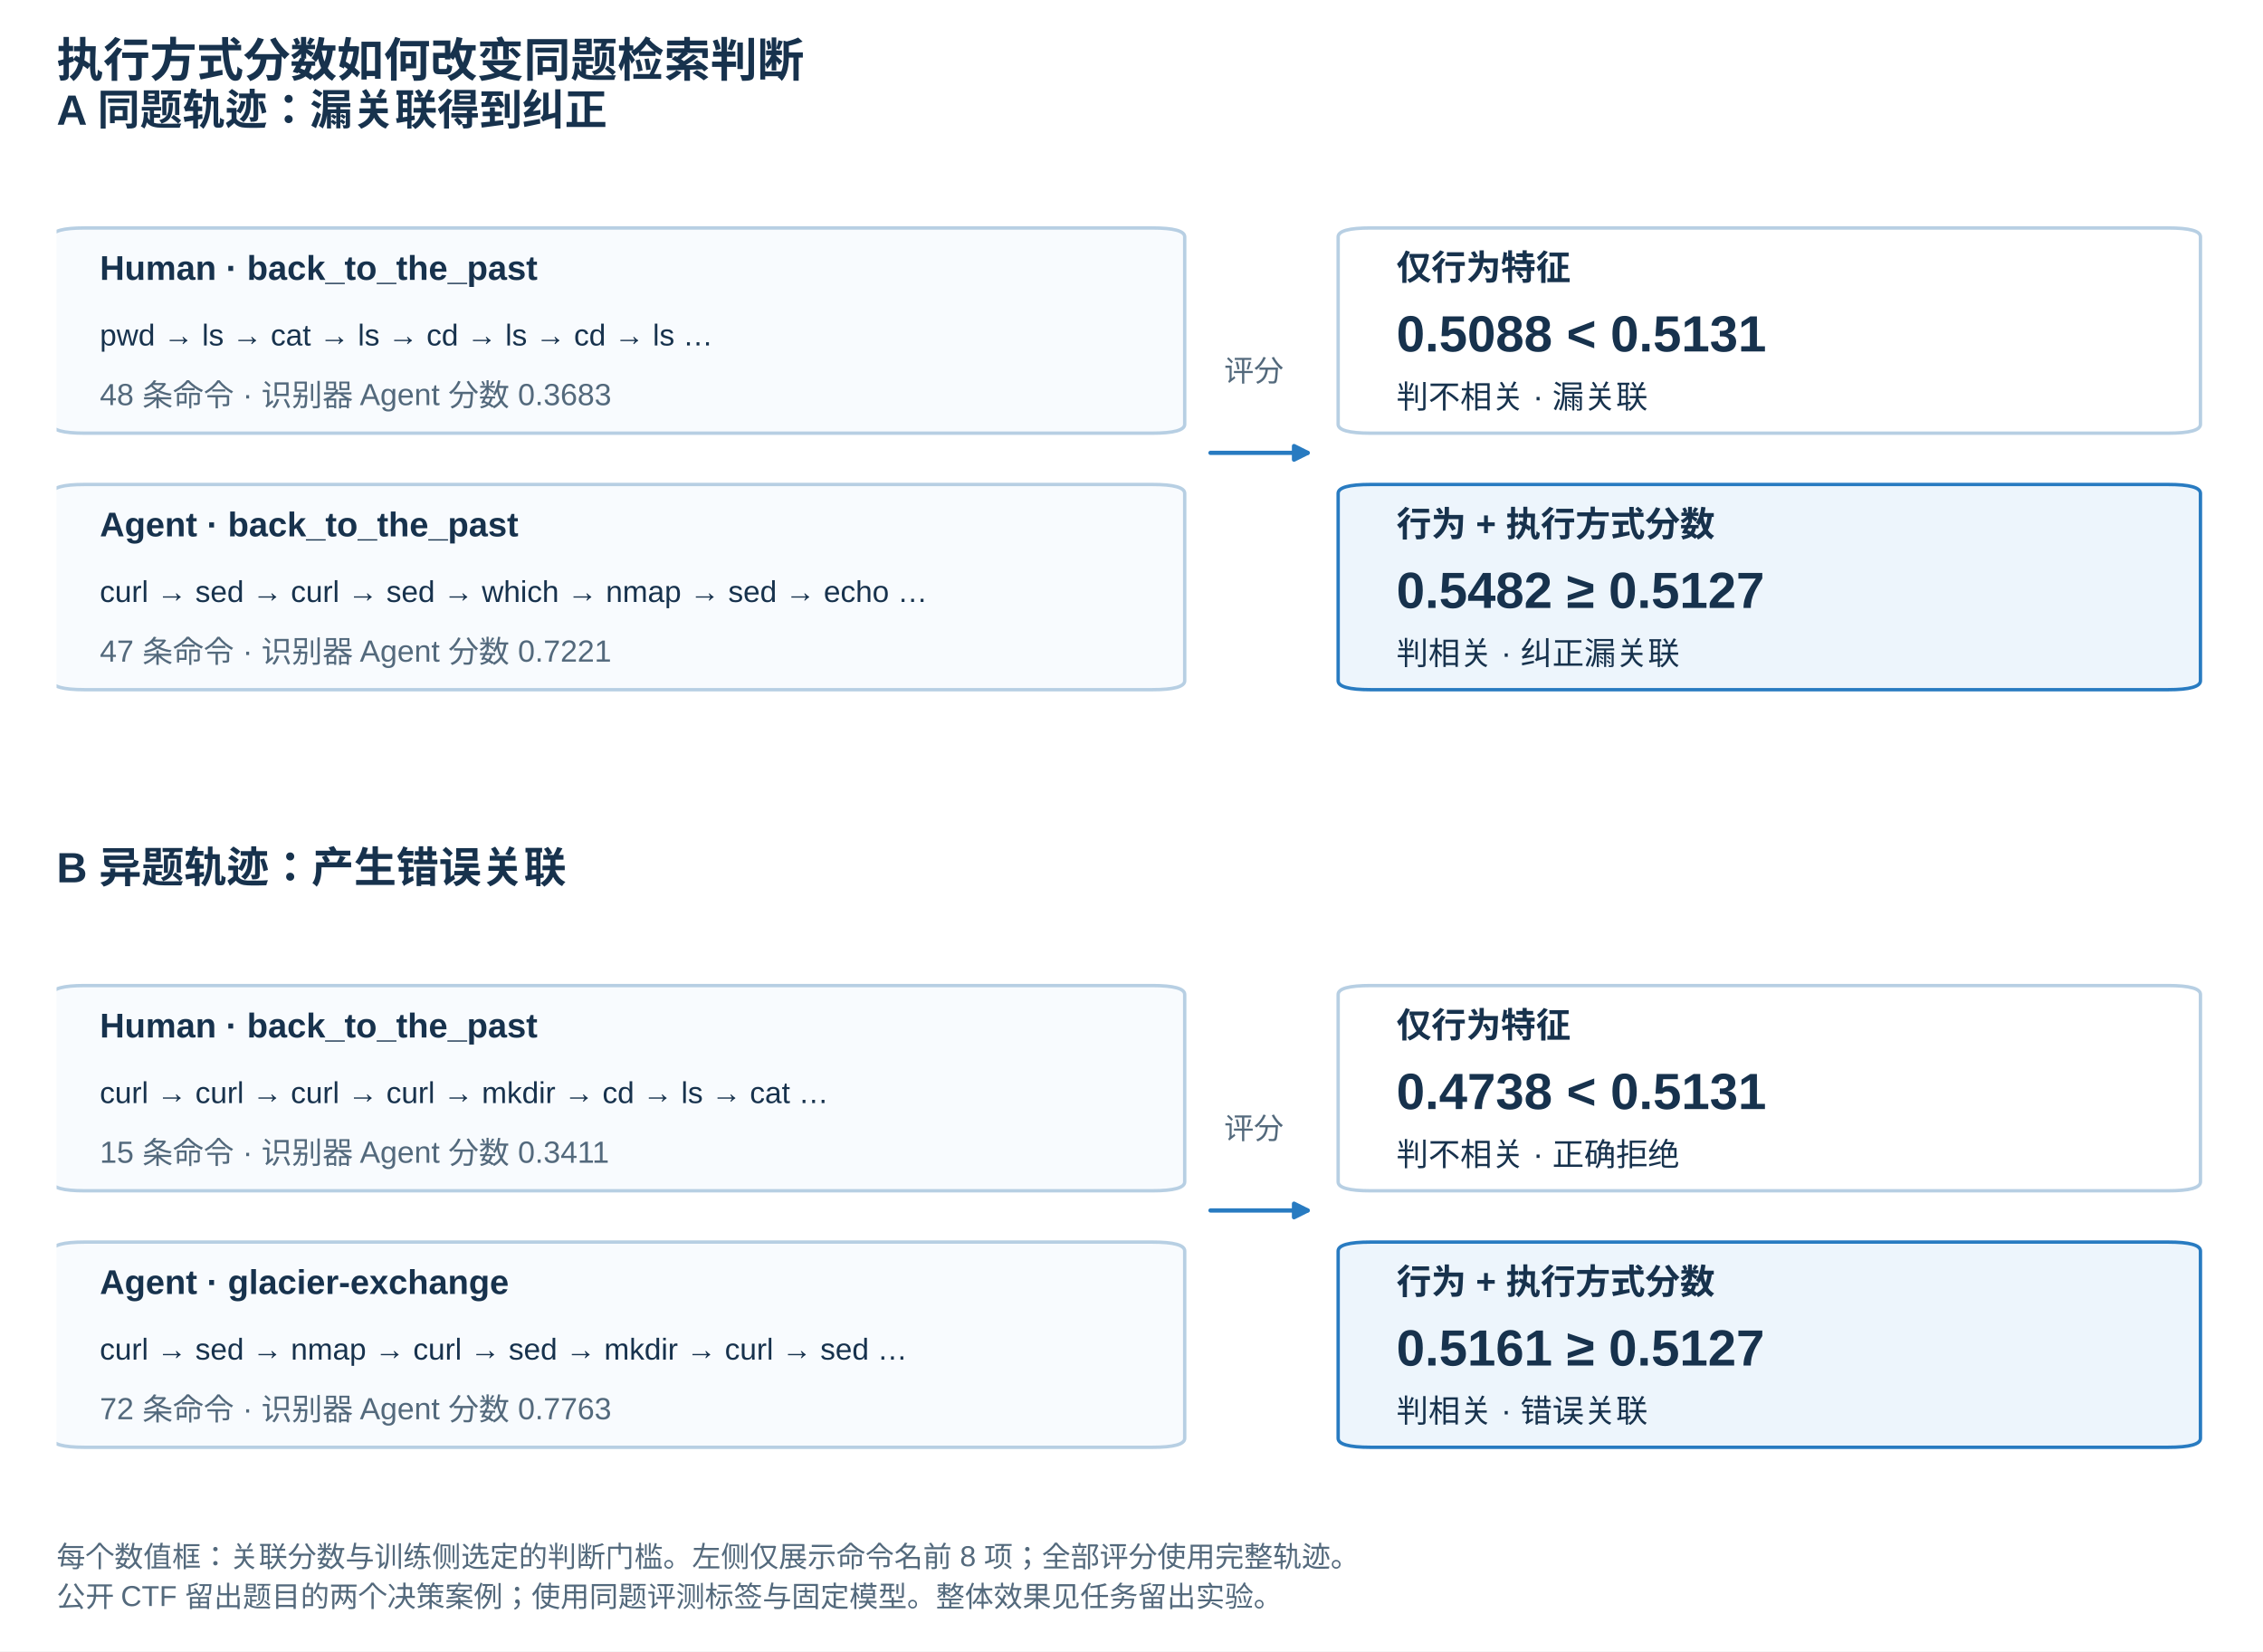
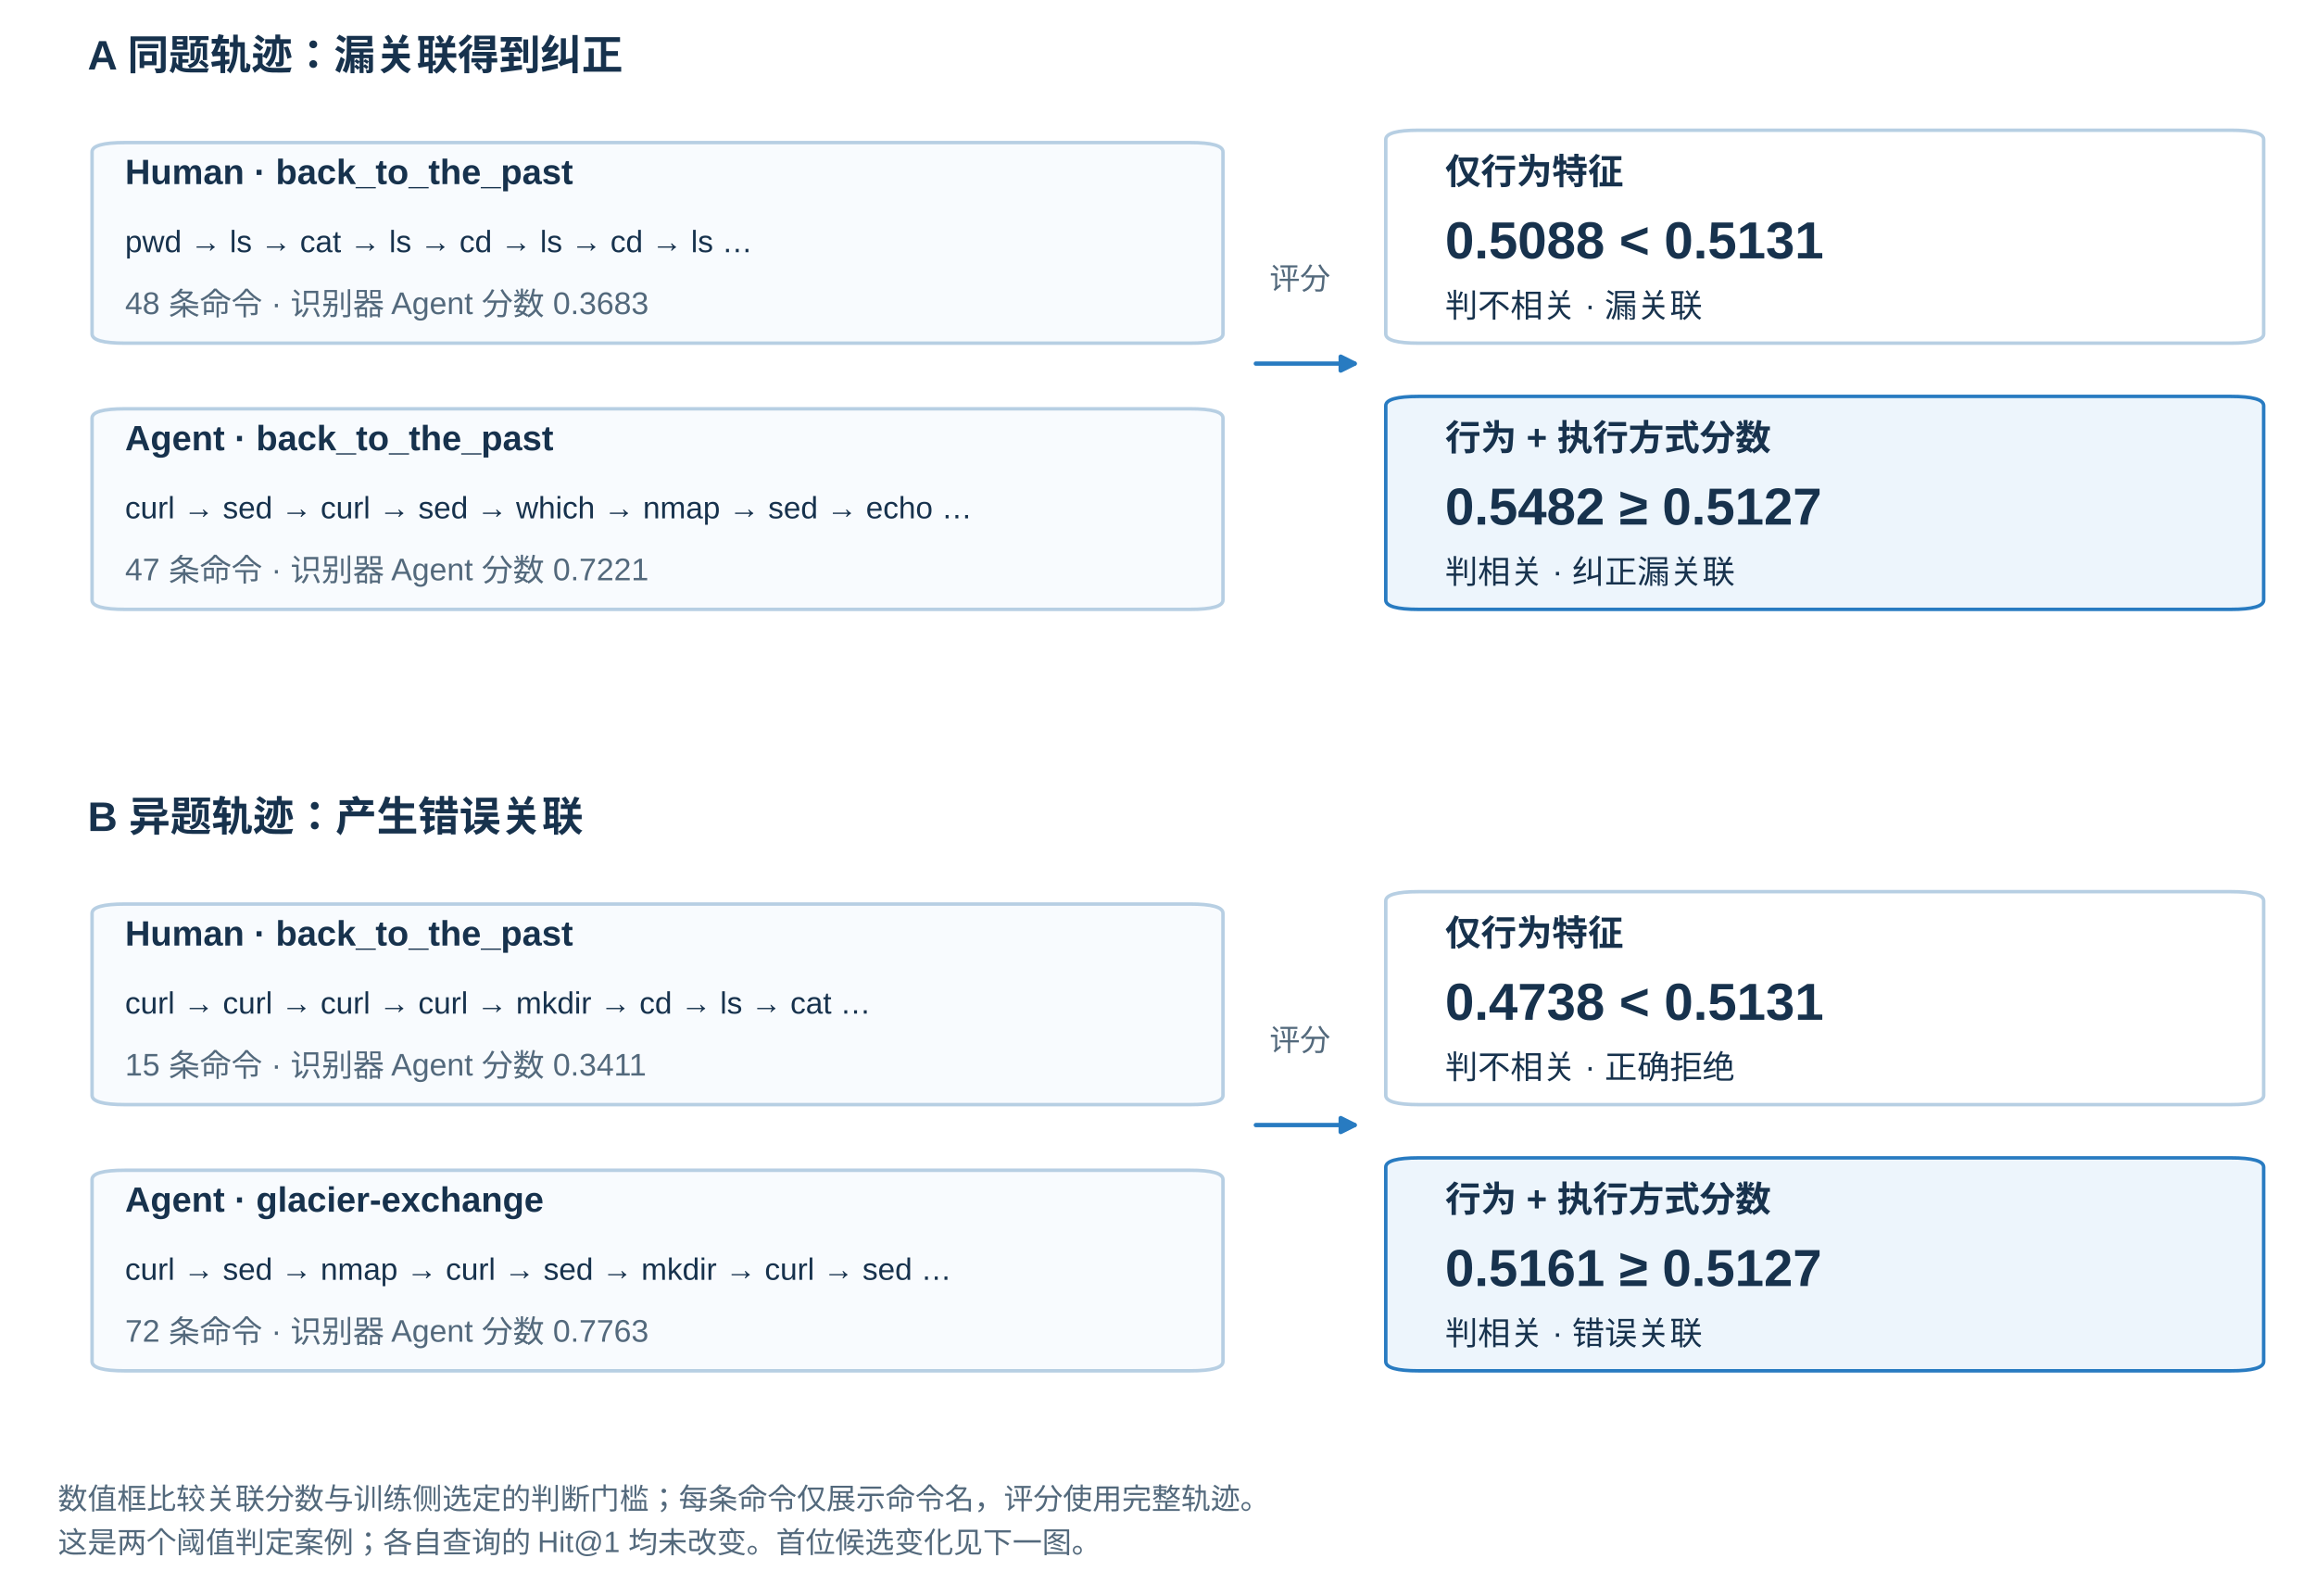
- <svg xmlns="http://www.w3.org/2000/svg" width="532.8pt" height="388.8pt" viewBox="0 0 532.8 388.8" version="1.1">
+ <svg xmlns="http://www.w3.org/2000/svg" width="532.8pt" height="367.2pt" viewBox="0 0 532.8 367.2" version="1.1">
  <defs>
    <style type="text/css">*{stroke-linejoin: round; stroke-linecap: butt}</style>
  </defs>
  <g id="figure_1">
    <g id="patch_1">
-       <path d="M 0 388.8  L 532.8 388.8  L 532.8 0  L 0 0  z " style="fill: #ffffff" />
+       <path d="M 0 367.2 L 532.8 367.2 L 532.8 0 L 0 0 z " style="fill: #ffffff" />
    </g>
    <g id="axes_1">
      <g id="patch_2">
-         <path d="M 19.935 101.985  L 271.294 101.985  Q 278.926 101.985 278.926 99.879  L 278.926 55.778  Q 278.926 53.672 271.294 53.672  L 19.935 53.672  Q 12.302 53.672 12.302 55.778  L 12.302 99.879  Q 12.302 101.985 19.935 101.985  z " clip-path="url(#p498aa8801e)" style="fill: #f8fbfe; stroke: #b7cfe3; stroke-width: 0.8; stroke-linejoin: miter" />
+         <path d="M 28.771 78.957 L 273.753 78.957 Q 281.345 78.957 281.345 76.821 L 281.345 34.945 Q 281.345 32.808 273.753 32.808 L 28.771 32.808 Q 21.179 32.808 21.179 34.945 L 21.179 76.821 Q 21.179 78.957 28.771 78.957 z " clip-path="url(#p3a659856b8)" style="fill: #f8fbfe; stroke: #b7cfe3; stroke-width: 0.8; stroke-linejoin: miter" />
      </g>
      <g id="patch_3">
-         <path d="M 19.935 162.378  L 271.294 162.378  Q 278.926 162.378 278.926 160.271  L 278.926 116.171  Q 278.926 114.064 271.294 114.064  L 19.935 114.064  Q 12.302 114.064 12.302 116.171  L 12.302 160.271  Q 12.302 162.378 19.935 162.378  z " clip-path="url(#p498aa8801e)" style="fill: #f8fbfe; stroke: #b7cfe3; stroke-width: 0.8; stroke-linejoin: miter" />
+         <path d="M 28.771 140.204 L 273.753 140.204 Q 281.345 140.204 281.345 138.067 L 281.345 96.192 Q 281.345 94.055 273.753 94.055 L 28.771 94.055 Q 21.179 94.055 21.179 96.192 L 21.179 138.067 Q 21.179 140.204 28.771 140.204 z " clip-path="url(#p3a659856b8)" style="fill: #f8fbfe; stroke: #b7cfe3; stroke-width: 0.8; stroke-linejoin: miter" />
      </g>
      <g id="patch_4">
-         <path d="M 322.685 101.985  L 510.441 101.985  Q 518.073 101.985 518.073 99.879  L 518.073 55.778  Q 518.073 53.672 510.441 53.672  L 322.685 53.672  Q 315.053 53.672 315.053 55.778  L 315.053 99.879  Q 315.053 101.985 322.685 101.985  z " clip-path="url(#p498aa8801e)" style="fill: #ffffff; stroke: #b7cfe3; stroke-width: 0.8; stroke-linejoin: miter" />
+         <path d="M 326.393 78.957 L 513.166 78.957 Q 520.759 78.957 520.759 76.821 L 520.759 32.096 Q 520.759 29.96 513.166 29.96 L 326.393 29.96 Q 318.801 29.96 318.801 32.096 L 318.801 76.821 Q 318.801 78.957 326.393 78.957 z " clip-path="url(#p3a659856b8)" style="fill: #ffffff; stroke: #b7cfe3; stroke-width: 0.8; stroke-linejoin: miter" />
      </g>
      <g id="patch_5">
-         <path d="M 322.685 162.378  L 510.441 162.378  Q 518.073 162.378 518.073 160.271  L 518.073 116.171  Q 518.073 114.064 510.441 114.064  L 322.685 114.064  Q 315.053 114.064 315.053 116.171  L 315.053 160.271  Q 315.053 162.378 322.685 162.378  z " clip-path="url(#p498aa8801e)" style="fill: #edf5fc; stroke: #287bc1; stroke-width: 0.8; stroke-linejoin: miter" />
+         <path d="M 326.393 140.204 L 513.166 140.204 Q 520.759 140.204 520.759 138.067 L 520.759 93.343 Q 520.759 91.206 513.166 91.206 L 326.393 91.206 Q 318.801 91.206 318.801 93.343 L 318.801 138.067 Q 318.801 140.204 326.393 140.204 z " clip-path="url(#p3a659856b8)" style="fill: #edf5fc; stroke: #287bc1; stroke-width: 0.8; stroke-linejoin: miter" />
      </g>
      <g id="text_1">
-         <text style="font-weight: 700; font-size: 10px; font-family: 'Arial', 'DejaVu Sans', sans-serif; text-anchor: start; fill: #17324d" x="13.32" y="29.374" transform="rotate(-0 13.32 29.3741)">A  同题轨迹：漏关联得到纠正</text>
+         <text style="font-weight: 700; font-size: 9.5px; font-family: 'Arial', 'DejaVu Sans', sans-serif; text-anchor: start; fill: #17324d" x="20.166" y="16.001" transform="rotate(-0 20.16648 16.00119)">A  同题轨迹：漏关联得到纠正</text>
      </g>
      <g id="text_2">
-         <text style="font-weight: 700; font-size: 8.1px; font-family: 'Arial', 'DejaVu Sans', sans-serif; text-anchor: start; fill: #17324d" x="23.496" y="65.89" transform="rotate(-0 23.49648 65.89047)">Human · back_to_the_past</text>
+         <text style="font-weight: 700; font-size: 8.1px; font-family: 'Arial', 'DejaVu Sans', sans-serif; text-anchor: start; fill: #17324d" x="28.771" y="42.351" transform="rotate(-0 28.7712 42.3515)">Human · back_to_the_past</text>
      </g>
      <g id="text_3">
-         <text style="font-size: 7.1px; font-family: 'Arial', 'DejaVu Sans', sans-serif; text-anchor: start; fill: #17324d" x="23.496" y="81.34" transform="rotate(-0 23.49648 81.3397)">pwd → ls → cat → ls → cd → ls → cd → ls …</text>
+         <text style="font-size: 7.1px; font-family: 'Arial', 'DejaVu Sans', sans-serif; text-anchor: start; fill: #17324d" x="28.771" y="58.019" transform="rotate(-0 28.7712 58.01925)">pwd → ls → cat → ls → cd → ls → cd → ls …</text>
      </g>
      <g id="text_4">
-         <text style="font-size: 7.2px; font-family: 'Arial', 'DejaVu Sans', sans-serif; text-anchor: start; fill: #53697c" x="23.496" y="95.384" transform="rotate(-0 23.49648 95.38446)">48 条命令 · 识别器 Agent 分数 0.3683</text>
+         <text style="font-size: 7.2px; font-family: 'Arial', 'DejaVu Sans', sans-serif; text-anchor: start; fill: #53697c" x="28.771" y="72.263" transform="rotate(-0 28.7712 72.26265)">48 条命令 · 识别器 Agent 分数 0.3683</text>
      </g>
      <g id="text_5">
-         <text style="font-weight: 700; font-size: 8.1px; font-family: 'Arial', 'DejaVu Sans', sans-serif; text-anchor: start; fill: #17324d" x="23.496" y="126.283" transform="rotate(-0 23.49648 126.2829)">Agent · back_to_the_past</text>
+         <text style="font-weight: 700; font-size: 8.1px; font-family: 'Arial', 'DejaVu Sans', sans-serif; text-anchor: start; fill: #17324d" x="28.771" y="103.598" transform="rotate(-0 28.7712 103.5982)">Agent · back_to_the_past</text>
      </g>
      <g id="text_6">
-         <text style="font-size: 7.1px; font-family: 'Arial', 'DejaVu Sans', sans-serif; text-anchor: start; fill: #17324d" x="23.496" y="141.732" transform="rotate(-0 23.49648 141.7322)">curl → sed → curl → sed → which → nmap → sed → echo …</text>
+         <text style="font-size: 7.1px; font-family: 'Arial', 'DejaVu Sans', sans-serif; text-anchor: start; fill: #17324d" x="28.771" y="119.266" transform="rotate(-0 28.7712 119.2659)">curl → sed → curl → sed → which → nmap → sed → echo …</text>
      </g>
      <g id="text_7">
-         <text style="font-size: 7.2px; font-family: 'Arial', 'DejaVu Sans', sans-serif; text-anchor: start; fill: #53697c" x="23.496" y="155.777" transform="rotate(-0 23.49648 155.7769)">47 条命令 · 识别器 Agent 分数 0.7221</text>
+         <text style="font-size: 7.2px; font-family: 'Arial', 'DejaVu Sans', sans-serif; text-anchor: start; fill: #53697c" x="28.771" y="133.509" transform="rotate(-0 28.7712 133.5093)">47 条命令 · 识别器 Agent 分数 0.7221</text>
      </g>
      <g id="patch_6">
-         <path d="M 284.995 106.62  Q 296.988 106.62 307.862 106.62  " style="fill: none; stroke: #287bc1; stroke-linecap: round" />
-         <path d="M 304.662 105.02  L 307.862 106.62  L 304.662 108.22  z " style="fill: #287bc1; stroke: #287bc1; stroke-linecap: round" />
+         <path d="M 288.914 83.657 Q 300.832 83.657 311.631 83.657 " style="fill: none; stroke: #287bc1; stroke-linecap: round" />
+         <path d="M 308.431 82.057 L 311.631 83.657 L 308.431 85.257 z " style="fill: #287bc1; stroke: #287bc1; stroke-linecap: round" />
      </g>
      <g id="text_8">
-         <text style="font-size: 7px; font-family: 'Arial', 'DejaVu Sans', sans-serif; text-anchor: middle; fill: #53697c" x="295.208" y="89.767" transform="rotate(-0 295.2085 89.76655)">评分</text>
+         <text style="font-size: 7px; font-family: 'Arial', 'DejaVu Sans', sans-serif; text-anchor: middle; fill: #53697c" x="299.061" y="66.565" transform="rotate(-0 299.0606 66.56529)">评分</text>
      </g>
      <g id="text_9">
-         <text style="font-weight: 700; font-size: 8.2px; font-family: 'Arial', 'DejaVu Sans', sans-serif; text-anchor: start; fill: #17324d" x="328.791" y="65.89" transform="rotate(-0 328.7909 65.89047)">仅行为特征</text>
+         <text style="font-weight: 700; font-size: 8.2px; font-family: 'Arial', 'DejaVu Sans', sans-serif; text-anchor: start; fill: #17324d" x="332.467" y="42.351" transform="rotate(-0 332.4672 42.3515)">仅行为特征</text>
      </g>
      <g id="text_10">
-         <text style="font-weight: 700; font-size: 12px; font-family: 'Arial', 'DejaVu Sans', sans-serif; text-anchor: start; fill: #17324d" x="328.791" y="82.744" transform="rotate(-0 328.7909 82.74418)">0.5088 &lt; 0.5131</text>
+         <text style="font-weight: 700; font-size: 12px; font-family: 'Arial', 'DejaVu Sans', sans-serif; text-anchor: start; fill: #17324d" x="332.467" y="59.444" transform="rotate(-0 332.4672 59.44359)">0.5088 &lt; 0.5131</text>
      </g>
      <g id="text_11">
-         <text style="font-size: 7.5px; font-family: 'Arial', 'DejaVu Sans', sans-serif; text-anchor: start; fill: #17324d" x="328.791" y="96.087" transform="rotate(-0 328.7909 96.0867)">判不相关 · 漏关联</text>
+         <text style="font-size: 7.5px; font-family: 'Arial', 'DejaVu Sans', sans-serif; text-anchor: start; fill: #17324d" x="332.467" y="72.975" transform="rotate(-0 332.4672 72.97482)">判不相关 · 漏关联</text>
      </g>
      <g id="text_12">
-         <text style="font-weight: 700; font-size: 8.2px; font-family: 'Arial', 'DejaVu Sans', sans-serif; text-anchor: start; fill: #17324d" x="328.791" y="126.283" transform="rotate(-0 328.7909 126.2829)">行为 + 执行方式分数</text>
+         <text style="font-weight: 700; font-size: 8.2px; font-family: 'Arial', 'DejaVu Sans', sans-serif; text-anchor: start; fill: #17324d" x="332.467" y="103.598" transform="rotate(-0 332.4672 103.5982)">行为 + 执行方式分数</text>
      </g>
      <g id="text_13">
-         <text style="font-weight: 700; font-size: 12px; font-family: 'Arial', 'DejaVu Sans', sans-serif; text-anchor: start; fill: #17324d" x="328.791" y="143.137" transform="rotate(-0 328.7909 143.1366)">0.5482 ≥ 0.5127</text>
+         <text style="font-weight: 700; font-size: 12px; font-family: 'Arial', 'DejaVu Sans', sans-serif; text-anchor: start; fill: #17324d" x="332.467" y="120.69" transform="rotate(-0 332.4672 120.6902)">0.5482 ≥ 0.5127</text>
      </g>
      <g id="text_14">
-         <text style="font-size: 7.5px; font-family: 'Arial', 'DejaVu Sans', sans-serif; text-anchor: start; fill: #17324d" x="328.791" y="156.479" transform="rotate(-0 328.7909 156.4792)">判相关 · 纠正漏关联</text>
+         <text style="font-size: 7.5px; font-family: 'Arial', 'DejaVu Sans', sans-serif; text-anchor: start; fill: #17324d" x="332.467" y="134.221" transform="rotate(-0 332.4672 134.2215)">判相关 · 纠正漏关联</text>
      </g>
    </g>
    <g id="axes_2">
      <g id="patch_7">
-         <path d="M 19.935 280.354  L 271.294 280.354  Q 278.926 280.354 278.926 278.247  L 278.926 234.147  Q 278.926 232.04 271.294 232.04  L 19.935 232.04  Q 12.302 232.04 12.302 234.147  L 12.302 278.247  Q 12.302 280.354 19.935 280.354  z " clip-path="url(#pfe60804a2c)" style="fill: #f8fbfe; stroke: #b7cfe3; stroke-width: 0.8; stroke-linejoin: miter" />
+         <path d="M 28.771 254.151 L 273.753 254.151 Q 281.345 254.151 281.345 252.014 L 281.345 210.139 Q 281.345 208.002 273.753 208.002 L 28.771 208.002 Q 21.179 208.002 21.179 210.139 L 21.179 252.014 Q 21.179 254.151 28.771 254.151 z " clip-path="url(#p46200292cf)" style="fill: #f8fbfe; stroke: #b7cfe3; stroke-width: 0.8; stroke-linejoin: miter" />
      </g>
      <g id="patch_8">
-         <path d="M 19.935 340.746  L 271.294 340.746  Q 278.926 340.746 278.926 338.64  L 278.926 294.539  Q 278.926 292.432 271.294 292.432  L 19.935 292.432  Q 12.302 292.432 12.302 294.539  L 12.302 338.64  Q 12.302 340.746 19.935 340.746  z " clip-path="url(#pfe60804a2c)" style="fill: #f8fbfe; stroke: #b7cfe3; stroke-width: 0.8; stroke-linejoin: miter" />
+         <path d="M 28.771 315.398 L 273.753 315.398 Q 281.345 315.398 281.345 313.261 L 281.345 271.385 Q 281.345 269.249 273.753 269.249 L 28.771 269.249 Q 21.179 269.249 21.179 271.385 L 21.179 313.261 Q 21.179 315.398 28.771 315.398 z " clip-path="url(#p46200292cf)" style="fill: #f8fbfe; stroke: #b7cfe3; stroke-width: 0.8; stroke-linejoin: miter" />
      </g>
      <g id="patch_9">
-         <path d="M 322.685 280.354  L 510.441 280.354  Q 518.073 280.354 518.073 278.247  L 518.073 234.147  Q 518.073 232.04 510.441 232.04  L 322.685 232.04  Q 315.053 232.04 315.053 234.147  L 315.053 278.247  Q 315.053 280.354 322.685 280.354  z " clip-path="url(#pfe60804a2c)" style="fill: #ffffff; stroke: #b7cfe3; stroke-width: 0.8; stroke-linejoin: miter" />
+         <path d="M 326.393 254.151 L 513.166 254.151 Q 520.759 254.151 520.759 252.014 L 520.759 207.29 Q 520.759 205.154 513.166 205.154 L 326.393 205.154 Q 318.801 205.154 318.801 207.29 L 318.801 252.014 Q 318.801 254.151 326.393 254.151 z " clip-path="url(#p46200292cf)" style="fill: #ffffff; stroke: #b7cfe3; stroke-width: 0.8; stroke-linejoin: miter" />
      </g>
      <g id="patch_10">
-         <path d="M 322.685 340.746  L 510.441 340.746  Q 518.073 340.746 518.073 338.64  L 518.073 294.539  Q 518.073 292.432 510.441 292.432  L 322.685 292.432  Q 315.053 292.432 315.053 294.539  L 315.053 338.64  Q 315.053 340.746 322.685 340.746  z " clip-path="url(#pfe60804a2c)" style="fill: #edf5fc; stroke: #287bc1; stroke-width: 0.8; stroke-linejoin: miter" />
+         <path d="M 326.393 315.398 L 513.166 315.398 Q 520.759 315.398 520.759 313.261 L 520.759 268.537 Q 520.759 266.4 513.166 266.4 L 326.393 266.4 Q 318.801 266.4 318.801 268.537 L 318.801 313.261 Q 318.801 315.398 326.393 315.398 z " clip-path="url(#p46200292cf)" style="fill: #edf5fc; stroke: #287bc1; stroke-width: 0.8; stroke-linejoin: miter" />
      </g>
      <g id="text_15">
-         <text style="font-weight: 700; font-size: 10px; font-family: 'Arial', 'DejaVu Sans', sans-serif; text-anchor: start; fill: #17324d" x="13.32" y="207.743" transform="rotate(-0 13.32 207.7425)">B  异题轨迹：产生错误关联</text>
+         <text style="font-weight: 700; font-size: 9.5px; font-family: 'Arial', 'DejaVu Sans', sans-serif; text-anchor: start; fill: #17324d" x="20.166" y="191.195" transform="rotate(-0 20.16648 191.1951)">B  异题轨迹：产生错误关联</text>
      </g>
      <g id="text_16">
-         <text style="font-weight: 700; font-size: 8.1px; font-family: 'Arial', 'DejaVu Sans', sans-serif; text-anchor: start; fill: #17324d" x="23.496" y="244.259" transform="rotate(-0 23.49648 244.2589)">Human · back_to_the_past</text>
+         <text style="font-weight: 700; font-size: 8.1px; font-family: 'Arial', 'DejaVu Sans', sans-serif; text-anchor: start; fill: #17324d" x="28.771" y="217.545" transform="rotate(-0 28.7712 217.5454)">Human · back_to_the_past</text>
      </g>
      <g id="text_17">
-         <text style="font-size: 7.1px; font-family: 'Arial', 'DejaVu Sans', sans-serif; text-anchor: start; fill: #17324d" x="23.496" y="259.708" transform="rotate(-0 23.49648 259.7081)">curl → curl → curl → curl → mkdir → cd → ls → cat …</text>
+         <text style="font-size: 7.1px; font-family: 'Arial', 'DejaVu Sans', sans-serif; text-anchor: start; fill: #17324d" x="28.771" y="233.213" transform="rotate(-0 28.7712 233.2132)">curl → curl → curl → curl → mkdir → cd → ls → cat …</text>
      </g>
      <g id="text_18">
-         <text style="font-size: 7.2px; font-family: 'Arial', 'DejaVu Sans', sans-serif; text-anchor: start; fill: #53697c" x="23.496" y="273.753" transform="rotate(-0 23.49648 273.7529)">15 条命令 · 识别器 Agent 分数 0.3411</text>
+         <text style="font-size: 7.2px; font-family: 'Arial', 'DejaVu Sans', sans-serif; text-anchor: start; fill: #53697c" x="28.771" y="247.457" transform="rotate(-0 28.7712 247.4566)">15 条命令 · 识别器 Agent 分数 0.3411</text>
      </g>
      <g id="text_19">
-         <text style="font-weight: 700; font-size: 8.1px; font-family: 'Arial', 'DejaVu Sans', sans-serif; text-anchor: start; fill: #17324d" x="23.496" y="304.651" transform="rotate(-0 23.49648 304.6513)">Agent · glacier-exchange</text>
+         <text style="font-weight: 700; font-size: 8.1px; font-family: 'Arial', 'DejaVu Sans', sans-serif; text-anchor: start; fill: #17324d" x="28.771" y="278.792" transform="rotate(-0 28.7712 278.7921)">Agent · glacier-exchange</text>
      </g>
      <g id="text_20">
-         <text style="font-size: 7.1px; font-family: 'Arial', 'DejaVu Sans', sans-serif; text-anchor: start; fill: #17324d" x="23.496" y="320.101" transform="rotate(-0 23.49648 320.1006)">curl → sed → nmap → curl → sed → mkdir → curl → sed …</text>
+         <text style="font-size: 7.1px; font-family: 'Arial', 'DejaVu Sans', sans-serif; text-anchor: start; fill: #17324d" x="28.771" y="294.46" transform="rotate(-0 28.7712 294.4598)">curl → sed → nmap → curl → sed → mkdir → curl → sed …</text>
      </g>
      <g id="text_21">
-         <text style="font-size: 7.2px; font-family: 'Arial', 'DejaVu Sans', sans-serif; text-anchor: start; fill: #53697c" x="23.496" y="334.145" transform="rotate(-0 23.49648 334.1453)">72 条命令 · 识别器 Agent 分数 0.7763</text>
+         <text style="font-size: 7.2px; font-family: 'Arial', 'DejaVu Sans', sans-serif; text-anchor: start; fill: #53697c" x="28.771" y="308.703" transform="rotate(-0 28.7712 308.7032)">72 条命令 · 识别器 Agent 分数 0.7763</text>
      </g>
      <g id="patch_11">
-         <path d="M 284.995 284.989  Q 296.988 284.989 307.862 284.989  " style="fill: none; stroke: #287bc1; stroke-linecap: round" />
-         <path d="M 304.662 283.389  L 307.862 284.989  L 304.662 286.589  z " style="fill: #287bc1; stroke: #287bc1; stroke-linecap: round" />
+         <path d="M 288.914 258.851 Q 300.832 258.851 311.631 258.851 " style="fill: none; stroke: #287bc1; stroke-linecap: round" />
+         <path d="M 308.431 257.251 L 311.631 258.851 L 308.431 260.451 z " style="fill: #287bc1; stroke: #287bc1; stroke-linecap: round" />
      </g>
      <g id="text_22">
-         <text style="font-size: 7px; font-family: 'Arial', 'DejaVu Sans', sans-serif; text-anchor: middle; fill: #53697c" x="295.208" y="268.135" transform="rotate(-0 295.2085 268.135)">评分</text>
+         <text style="font-size: 7px; font-family: 'Arial', 'DejaVu Sans', sans-serif; text-anchor: middle; fill: #53697c" x="299.061" y="241.759" transform="rotate(-0 299.0606 241.7592)">评分</text>
      </g>
      <g id="text_23">
-         <text style="font-weight: 700; font-size: 8.2px; font-family: 'Arial', 'DejaVu Sans', sans-serif; text-anchor: start; fill: #17324d" x="328.791" y="244.259" transform="rotate(-0 328.7909 244.2589)">仅行为特征</text>
+         <text style="font-weight: 700; font-size: 8.2px; font-family: 'Arial', 'DejaVu Sans', sans-serif; text-anchor: start; fill: #17324d" x="332.467" y="217.545" transform="rotate(-0 332.4672 217.5454)">仅行为特征</text>
      </g>
      <g id="text_24">
-         <text style="font-weight: 700; font-size: 12px; font-family: 'Arial', 'DejaVu Sans', sans-serif; text-anchor: start; fill: #17324d" x="328.791" y="261.113" transform="rotate(-0 328.7909 261.1126)">0.4738 &lt; 0.5131</text>
+         <text style="font-weight: 700; font-size: 12px; font-family: 'Arial', 'DejaVu Sans', sans-serif; text-anchor: start; fill: #17324d" x="332.467" y="234.638" transform="rotate(-0 332.4672 234.6375)">0.4738 &lt; 0.5131</text>
      </g>
      <g id="text_25">
-         <text style="font-size: 7.5px; font-family: 'Arial', 'DejaVu Sans', sans-serif; text-anchor: start; fill: #17324d" x="328.791" y="274.455" transform="rotate(-0 328.7909 274.4551)">判不相关 · 正确拒绝</text>
+         <text style="font-size: 7.5px; font-family: 'Arial', 'DejaVu Sans', sans-serif; text-anchor: start; fill: #17324d" x="332.467" y="248.169" transform="rotate(-0 332.4672 248.1687)">判不相关 · 正确拒绝</text>
      </g>
      <g id="text_26">
-         <text style="font-weight: 700; font-size: 8.2px; font-family: 'Arial', 'DejaVu Sans', sans-serif; text-anchor: start; fill: #17324d" x="328.791" y="304.651" transform="rotate(-0 328.7909 304.6513)">行为 + 执行方式分数</text>
+         <text style="font-weight: 700; font-size: 8.2px; font-family: 'Arial', 'DejaVu Sans', sans-serif; text-anchor: start; fill: #17324d" x="332.467" y="278.792" transform="rotate(-0 332.4672 278.7921)">行为 + 执行方式分数</text>
      </g>
      <g id="text_27">
-         <text style="font-weight: 700; font-size: 12px; font-family: 'Arial', 'DejaVu Sans', sans-serif; text-anchor: start; fill: #17324d" x="328.791" y="321.505" transform="rotate(-0 328.7909 321.5051)">0.5161 ≥ 0.5127</text>
+         <text style="font-weight: 700; font-size: 12px; font-family: 'Arial', 'DejaVu Sans', sans-serif; text-anchor: start; fill: #17324d" x="332.467" y="295.884" transform="rotate(-0 332.4672 295.8842)">0.5161 ≥ 0.5127</text>
      </g>
      <g id="text_28">
-         <text style="font-size: 7.5px; font-family: 'Arial', 'DejaVu Sans', sans-serif; text-anchor: start; fill: #17324d" x="328.791" y="334.848" transform="rotate(-0 328.7909 334.8476)">判相关 · 错误关联</text>
+         <text style="font-size: 7.5px; font-family: 'Arial', 'DejaVu Sans', sans-serif; text-anchor: start; fill: #17324d" x="332.467" y="309.415" transform="rotate(-0 332.4672 309.4154)">判相关 · 错误关联</text>
      </g>
    </g>
    <g id="text_29">
-       <text style="font-weight: 700; font-size: 11px; font-family: 'Arial', 'DejaVu Sans', sans-serif; text-anchor: start; fill: #17324d" x="13.32" y="18.041" transform="rotate(-0 13.32 18.04083)">执行方式分数如何改变同题检索判断</text>
-     </g>
-     <g id="text_30">
-       <text style="font-size: 6.8px; font-family: 'Arial', 'DejaVu Sans', sans-serif; fill: #53697c" transform="translate(13.32 368.92)">每个数值框：关联分数与训练侧选定的判断门槛。左侧仅展示命令名前 8 项；全部评分使用完整轨迹。</text>
-       <text style="font-size: 6.8px; font-family: 'Arial', 'DejaVu Sans', sans-serif; fill: #53697c" transform="translate(13.32 378.3024)">公开 CTF 留出题目的两个决策案例；使用同题评测标签与固定模型。整体效果见任务留出实验。</text>
+       <text style="font-size: 6.8px; font-family: 'Arial', 'DejaVu Sans', sans-serif; fill: #53697c" transform="translate(13.32 347.2306)">数值框比较关联分数与训练侧选定的判断门槛；每条命令仅展示命令名，评分使用完整轨迹。</text>
+       <text style="font-size: 6.8px; font-family: 'Arial', 'DejaVu Sans', sans-serif; fill: #53697c" transform="translate(13.32 357.2856)">这是两个阈值判定案例；各自查询的 Hit@1 均未改变。首位候选变化见下一图。</text>
    </g>
  </g>
  <defs>
-     <clipPath id="p498aa8801e">
-       <rect x="13.32" y="34.992" width="508.824" height="140.448" />
+     <clipPath id="p3a659856b8">
+       <rect x="18.648" y="11.016" width="506.16" height="142.434" />
    </clipPath>
-     <clipPath id="pfe60804a2c">
-       <rect x="13.32" y="213.36" width="508.824" height="140.448" />
+     <clipPath id="p46200292cf">
+       <rect x="18.648" y="186.21" width="506.16" height="142.434" />
    </clipPath>
  </defs>
</svg>
